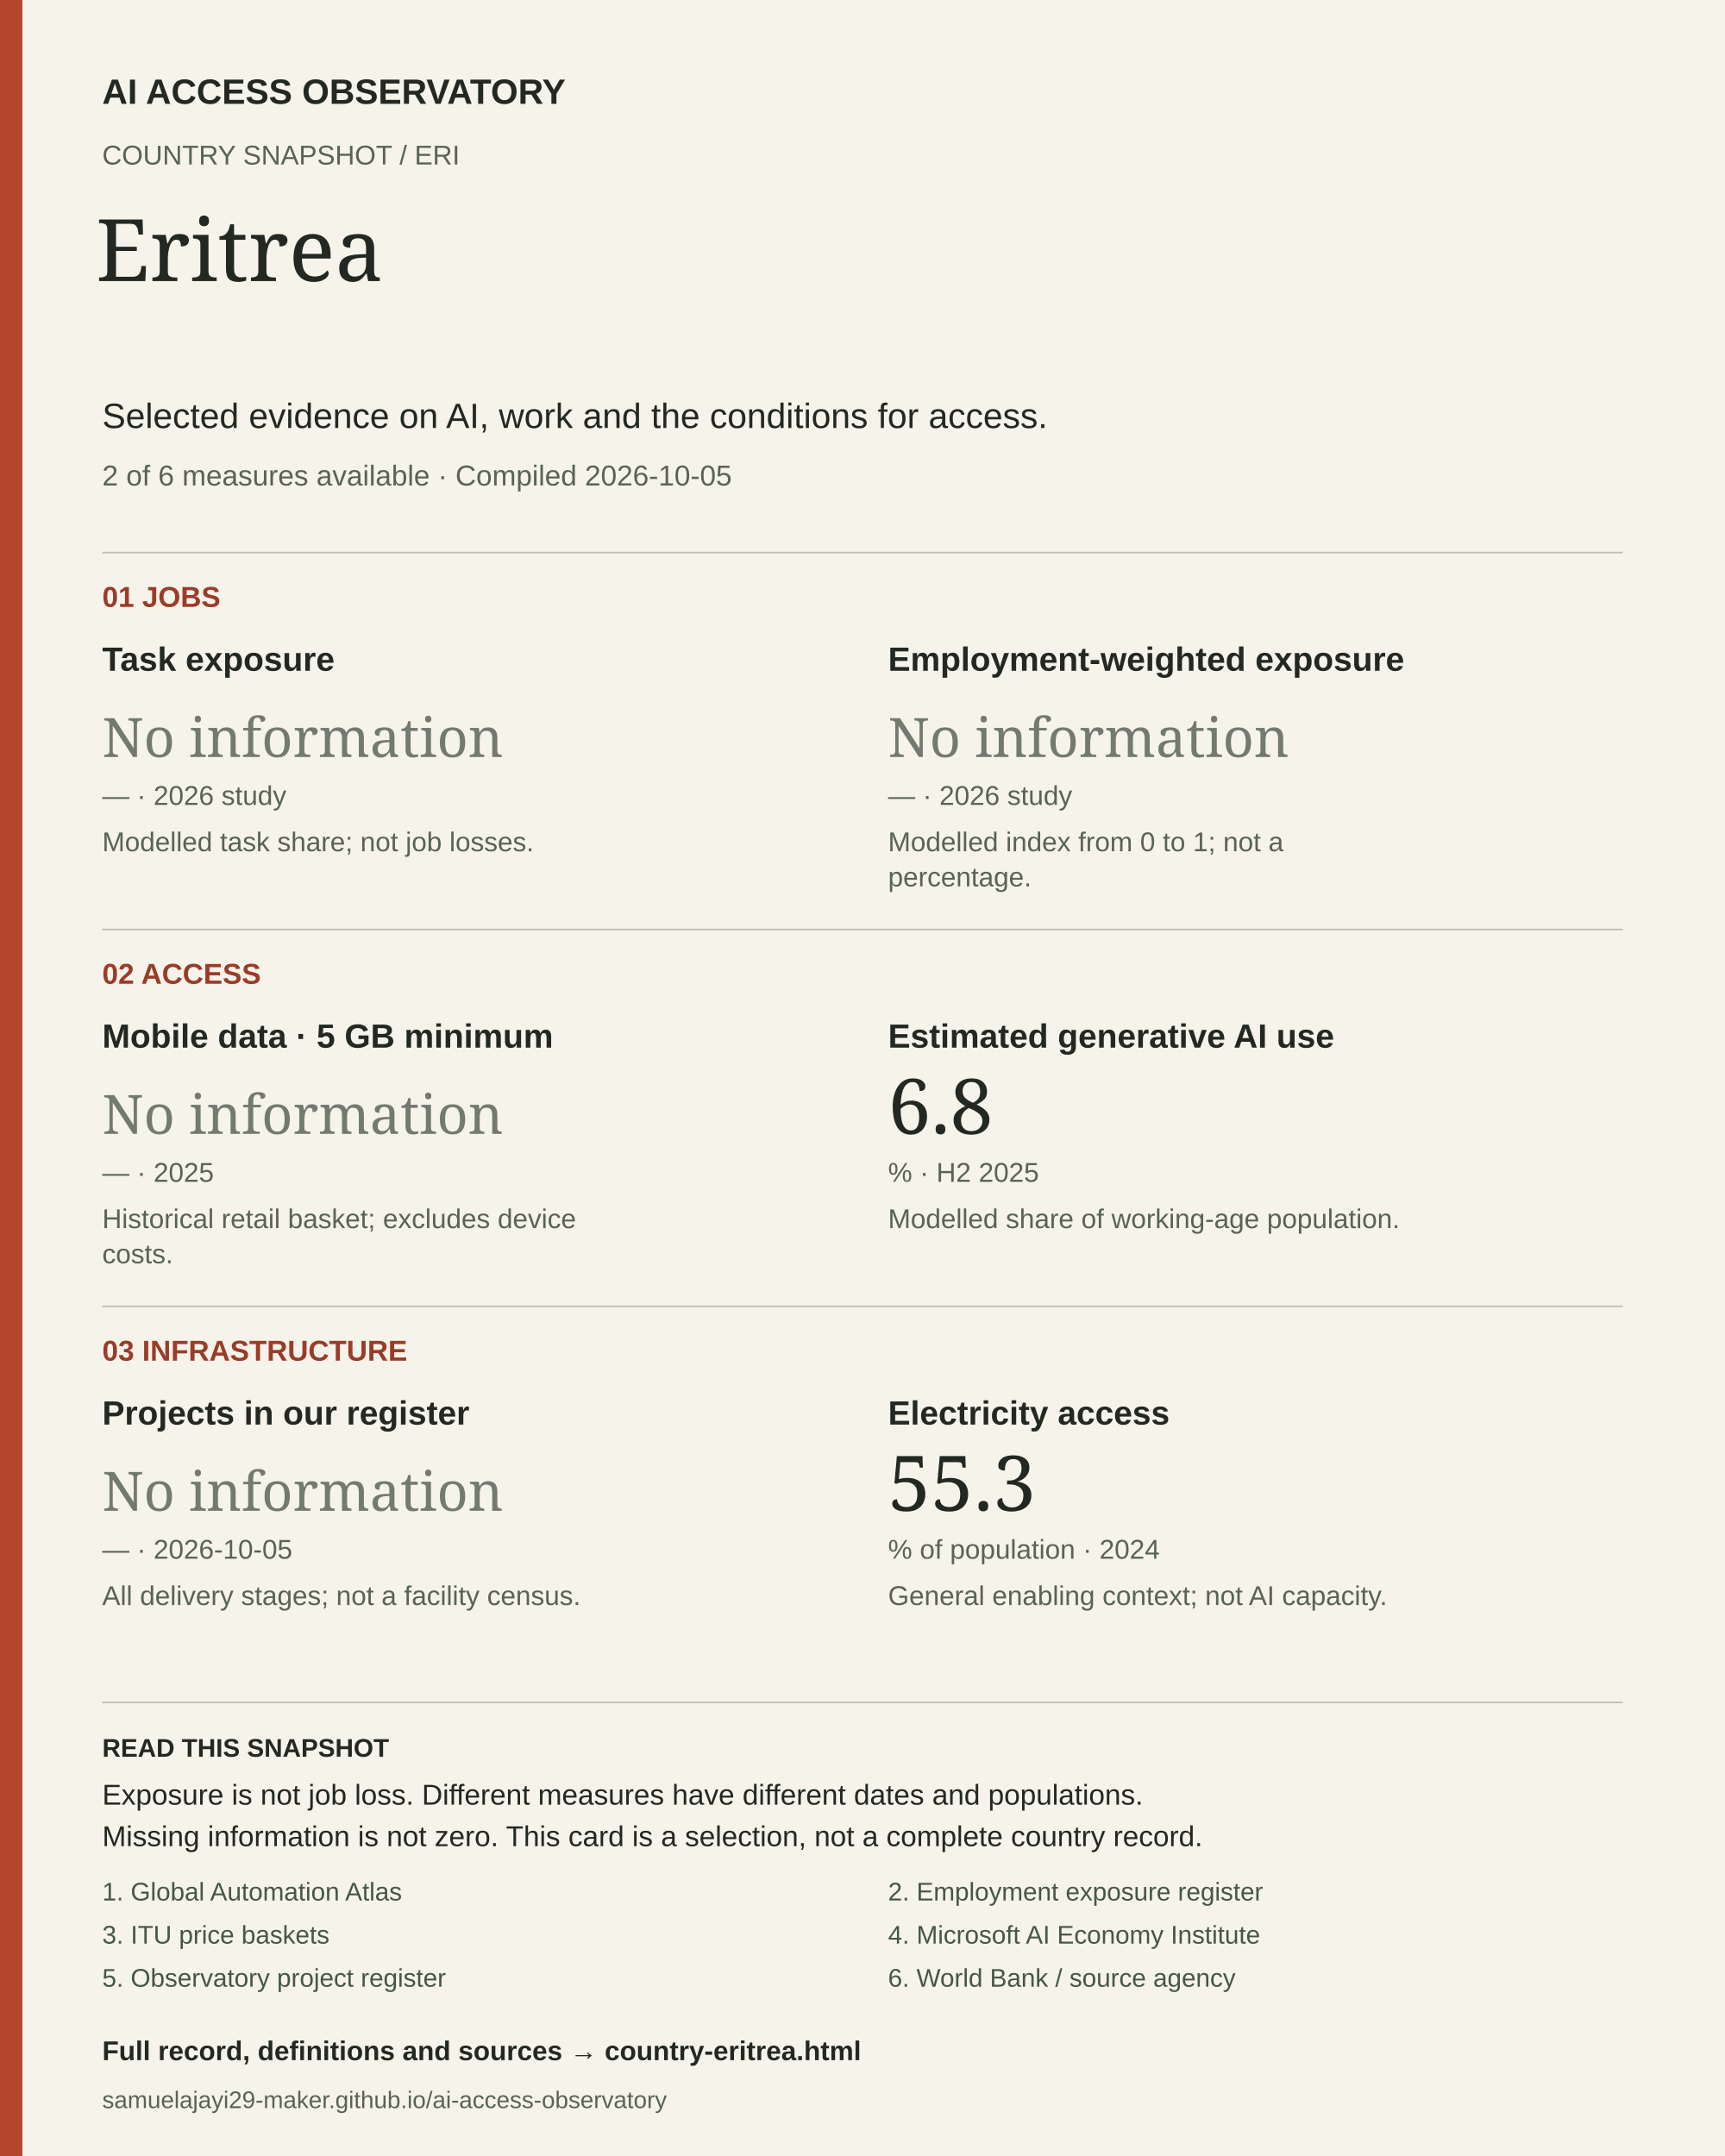
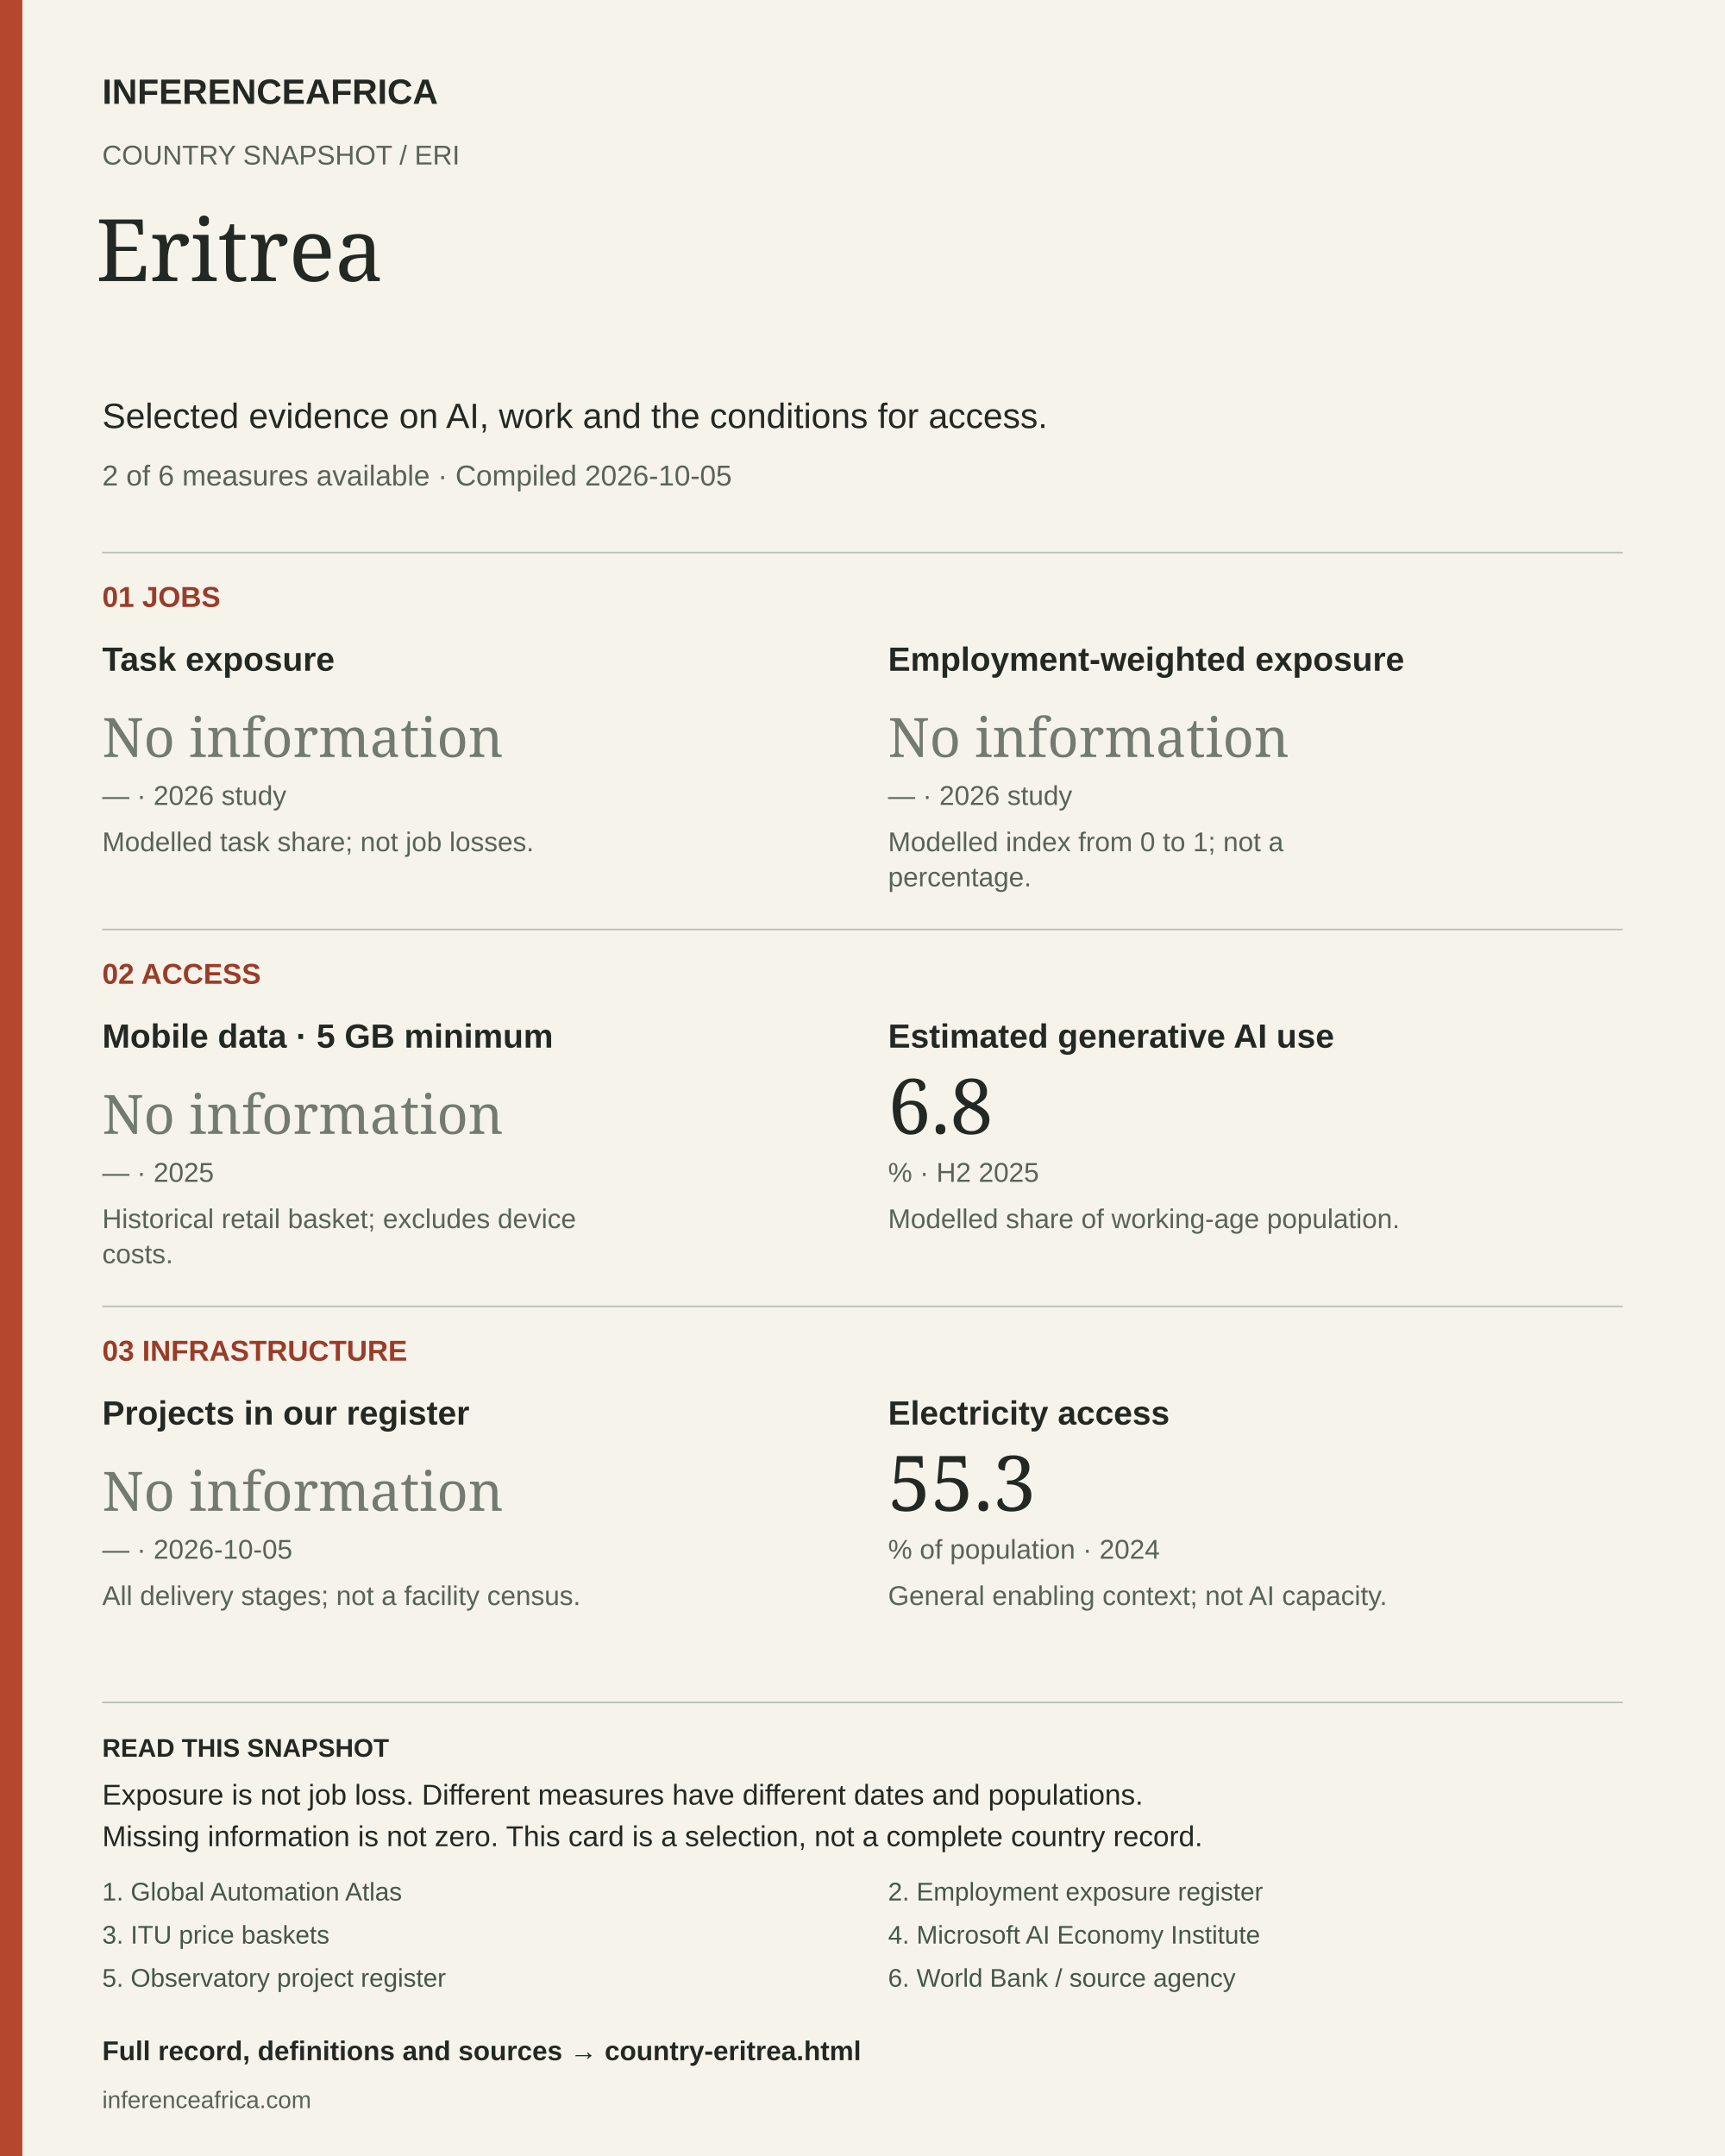
<svg xmlns="http://www.w3.org/2000/svg" width="1080" height="1350" viewBox="0 0 1080 1350" role="img" aria-labelledby="title desc">
  <rect width="1080" height="1350" fill="#f6f3eb" />
  <rect width="14" height="1350" fill="#b5472f" />
-   <text x="64" y="65" font-size="22" fill="#232922" font-weight="700" font-family="Arial, sans-serif">AI ACCESS OBSERVATORY</text>
+   <text x="64" y="65" font-size="22" fill="#232922" font-weight="700" font-family="Arial, sans-serif">INFERENCEAFRICA</text>
  <text x="64" y="103" font-size="17" fill="#596356" font-weight="400" font-family="Arial, sans-serif">COUNTRY SNAPSHOT  /  ERI</text>
  <text x="60" y="176" font-size="54" fill="#232922" font-weight="400" font-family="Georgia, serif">Eritrea</text>
  <text x="64" y="268" font-size="22" fill="#232922" font-weight="400" font-family="Arial, sans-serif">Selected evidence on AI, work and the conditions for access.</text>
  <text x="64" y="304" font-size="18" fill="#596356" font-weight="400" font-family="Arial, sans-serif">2 of 6 measures available  ·  Compiled 2026-10-05</text>
  <line x1="64" y1="346" x2="1016" y2="346" stroke="#bbc1b3" />
  <text x="64" y="380" font-size="18" fill="#9a3c28" font-weight="700" font-family="Arial, sans-serif">01  JOBS</text>
  <text x="64" y="420" font-size="21" fill="#232922" font-weight="700" font-family="Arial, sans-serif">Task exposure</text>
  <text x="64" y="474" font-size="34" fill="#737a70" font-weight="400" font-family="Georgia, serif">No information</text>
  <text x="64" y="504" font-size="17" fill="#596356" font-weight="400" font-family="Arial, sans-serif">—  ·  2026 study</text>
  <text x="64" y="533" font-size="17" fill="#596356" font-weight="400" font-family="Arial, sans-serif">Modelled task share; not job losses.</text>
  <text x="556" y="420" font-size="21" fill="#232922" font-weight="700" font-family="Arial, sans-serif">Employment-weighted exposure</text>
  <text x="556" y="474" font-size="34" fill="#737a70" font-weight="400" font-family="Georgia, serif">No information</text>
  <text x="556" y="504" font-size="17" fill="#596356" font-weight="400" font-family="Arial, sans-serif">—  ·  2026 study</text>
  <text x="556" y="533" font-size="17" fill="#596356" font-weight="400" font-family="Arial, sans-serif">Modelled index from 0 to 1; not a</text>
  <text x="556" y="555" font-size="17" fill="#596356" font-weight="400" font-family="Arial, sans-serif">percentage.</text>
  <line x1="64" y1="582" x2="1016" y2="582" stroke="#bbc1b3" />
  <text x="64" y="616" font-size="18" fill="#9a3c28" font-weight="700" font-family="Arial, sans-serif">02  ACCESS</text>
  <text x="64" y="656" font-size="21" fill="#232922" font-weight="700" font-family="Arial, sans-serif">Mobile data · 5 GB minimum</text>
  <text x="64" y="710" font-size="34" fill="#737a70" font-weight="400" font-family="Georgia, serif">No information</text>
  <text x="64" y="740" font-size="17" fill="#596356" font-weight="400" font-family="Arial, sans-serif">—  ·  2025</text>
  <text x="64" y="769" font-size="17" fill="#596356" font-weight="400" font-family="Arial, sans-serif">Historical retail basket; excludes device</text>
  <text x="64" y="791" font-size="17" fill="#596356" font-weight="400" font-family="Arial, sans-serif">costs.</text>
  <text x="556" y="656" font-size="21" fill="#232922" font-weight="700" font-family="Arial, sans-serif">Estimated generative AI use</text>
  <text x="556" y="710" font-size="48" fill="#232922" font-weight="400" font-family="Georgia, serif">6.8</text>
  <text x="556" y="740" font-size="17" fill="#596356" font-weight="400" font-family="Arial, sans-serif">%  ·  H2 2025</text>
  <text x="556" y="769" font-size="17" fill="#596356" font-weight="400" font-family="Arial, sans-serif">Modelled share of working-age population.</text>
  <line x1="64" y1="818" x2="1016" y2="818" stroke="#bbc1b3" />
  <text x="64" y="852" font-size="18" fill="#9a3c28" font-weight="700" font-family="Arial, sans-serif">03  INFRASTRUCTURE</text>
  <text x="64" y="892" font-size="21" fill="#232922" font-weight="700" font-family="Arial, sans-serif">Projects in our register</text>
  <text x="64" y="946" font-size="34" fill="#737a70" font-weight="400" font-family="Georgia, serif">No information</text>
  <text x="64" y="976" font-size="17" fill="#596356" font-weight="400" font-family="Arial, sans-serif">—  ·  2026-10-05</text>
  <text x="64" y="1005" font-size="17" fill="#596356" font-weight="400" font-family="Arial, sans-serif">All delivery stages; not a facility census.</text>
  <text x="556" y="892" font-size="21" fill="#232922" font-weight="700" font-family="Arial, sans-serif">Electricity access</text>
  <text x="556" y="946" font-size="48" fill="#232922" font-weight="400" font-family="Georgia, serif">55.3</text>
  <text x="556" y="976" font-size="17" fill="#596356" font-weight="400" font-family="Arial, sans-serif">% of population  ·  2024</text>
  <text x="556" y="1005" font-size="17" fill="#596356" font-weight="400" font-family="Arial, sans-serif">General enabling context; not AI capacity.</text>
  <line x1="64" y1="1066" x2="1016" y2="1066" stroke="#bbc1b3" />
  <text x="64" y="1100" font-size="16" fill="#232922" font-weight="700" font-family="Arial, sans-serif">READ THIS SNAPSHOT</text>
  <text x="64" y="1130" font-size="18" fill="#232922" font-weight="400" font-family="Arial, sans-serif">Exposure is not job loss. Different measures have different dates and populations.</text>
  <text x="64" y="1156" font-size="18" fill="#232922" font-weight="400" font-family="Arial, sans-serif">Missing information is not zero. This card is a selection, not a complete country record.</text>
-   <a href="https://samuelajayi29-maker.github.io/ai-access-observatory/data/jobs-atlas-exposure.csv">
+   <a href="https://inferenceafrica.com/data/jobs-atlas-exposure.csv">
    <text x="64" y="1190" font-size="16" fill="#465745" font-weight="400" font-family="Arial, sans-serif">1. Global Automation Atlas</text>
  </a>
-   <a href="https://samuelajayi29-maker.github.io/ai-access-observatory/data/jobs-exposure.csv">
+   <a href="https://inferenceafrica.com/data/jobs-exposure.csv">
    <text x="556" y="1190" font-size="16" fill="#465745" font-weight="400" font-family="Arial, sans-serif">2. Employment exposure register</text>
  </a>
  <a href="https://www.itu.int/en/ITU-D/Statistics/Documents/ICT_Prices/ITU_ICTPriceBaskets_2008-2025.xlsx">
    <text x="64" y="1217" font-size="16" fill="#465745" font-weight="400" font-family="Arial, sans-serif">3. ITU price baskets</text>
  </a>
  <a href="https://www.microsoft.com/en-us/research/wp-content/uploads/2026/01/Microsoft-AI-Diffusion-Report-January-2026.pdf">
    <text x="556" y="1217" font-size="16" fill="#465745" font-weight="400" font-family="Arial, sans-serif">4. Microsoft AI Economy Institute</text>
  </a>
-   <a href="https://samuelajayi29-maker.github.io/ai-access-observatory/data/infra-projects.csv">
+   <a href="https://inferenceafrica.com/data/infra-projects.csv">
    <text x="64" y="1244" font-size="16" fill="#465745" font-weight="400" font-family="Arial, sans-serif">5. Observatory project register</text>
  </a>
  <a href="https://api.worldbank.org/v2/country/ERI/indicator/EG.ELC.ACCS.ZS?format=json&amp;mrnev=1&amp;per_page=100">
    <text x="556" y="1244" font-size="16" fill="#465745" font-weight="400" font-family="Arial, sans-serif">6. World Bank / source agency</text>
  </a>
-   <a href="https://samuelajayi29-maker.github.io/ai-access-observatory/country-eritrea.html">
+   <a href="https://inferenceafrica.com/country-eritrea.html">
    <text x="64" y="1290" font-size="17" fill="#232922" font-weight="700" font-family="Arial, sans-serif">Full record, definitions and sources → country-eritrea.html</text>
  </a>
-   <text x="64" y="1320" font-size="15" fill="#596356" font-weight="400" font-family="Arial, sans-serif">samuelajayi29-maker.github.io/ai-access-observatory</text>
+   <text x="64" y="1320" font-size="15" fill="#596356" font-weight="400" font-family="Arial, sans-serif">inferenceafrica.com</text>
</svg>
